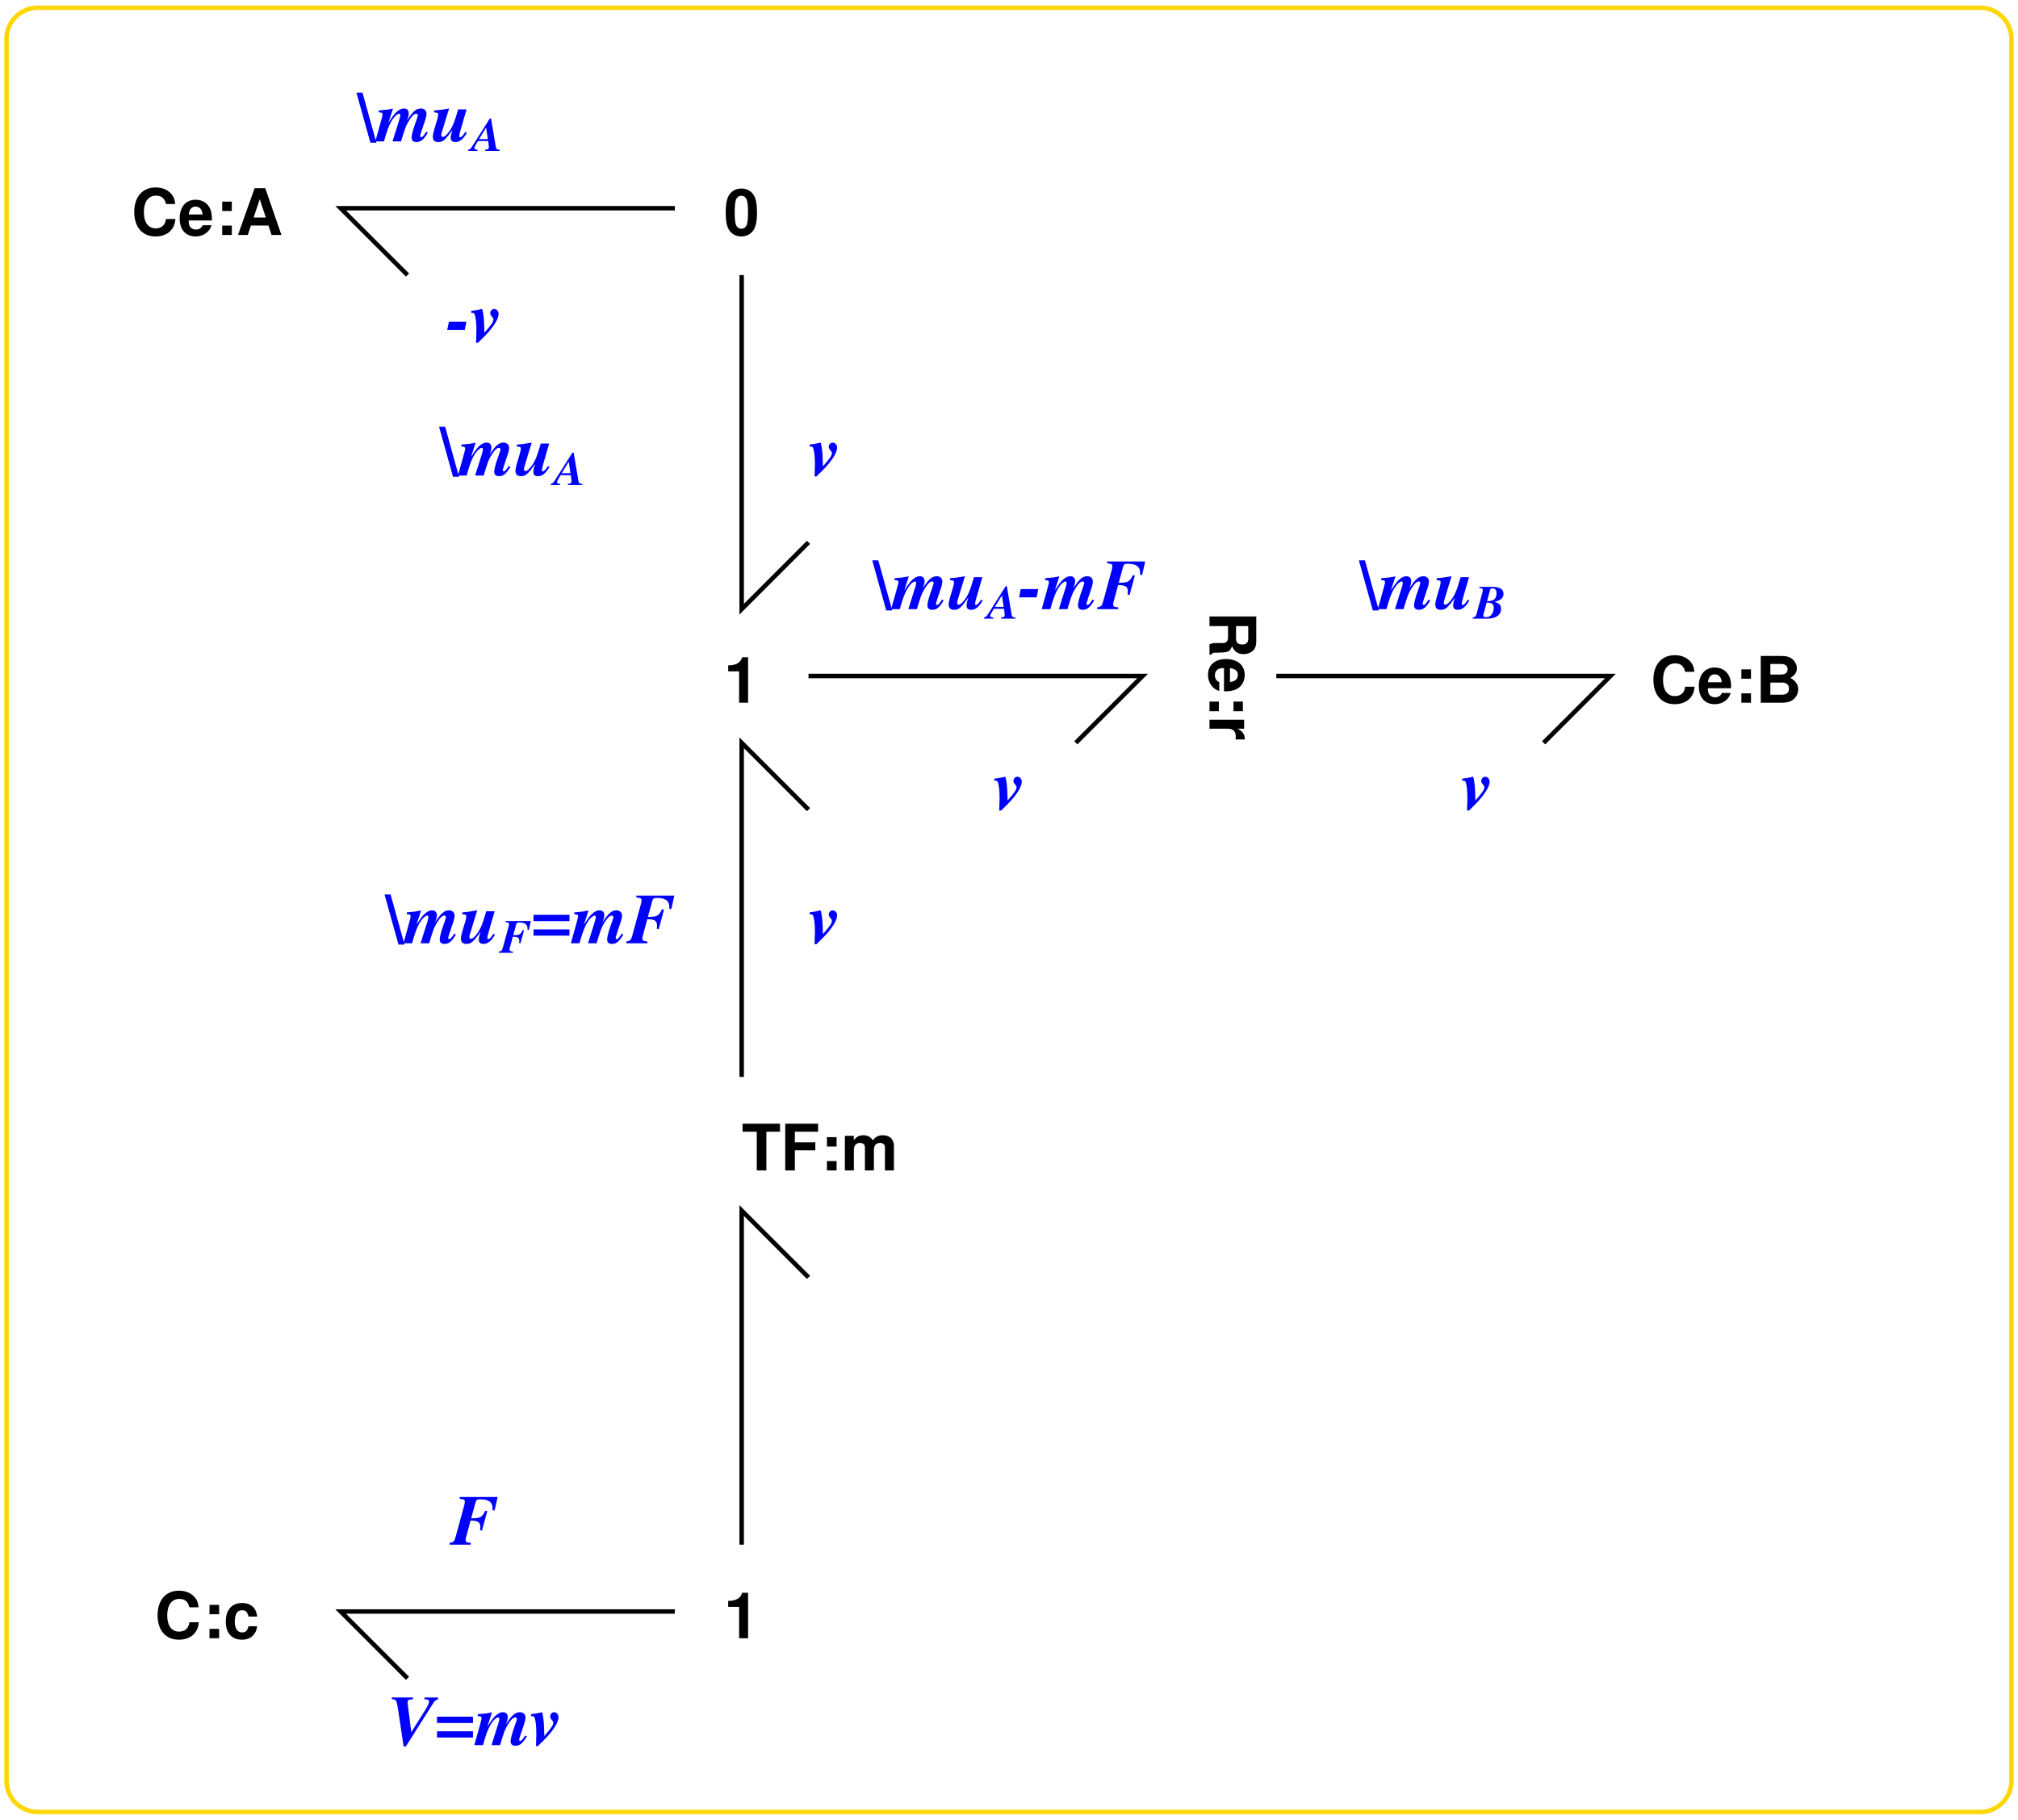
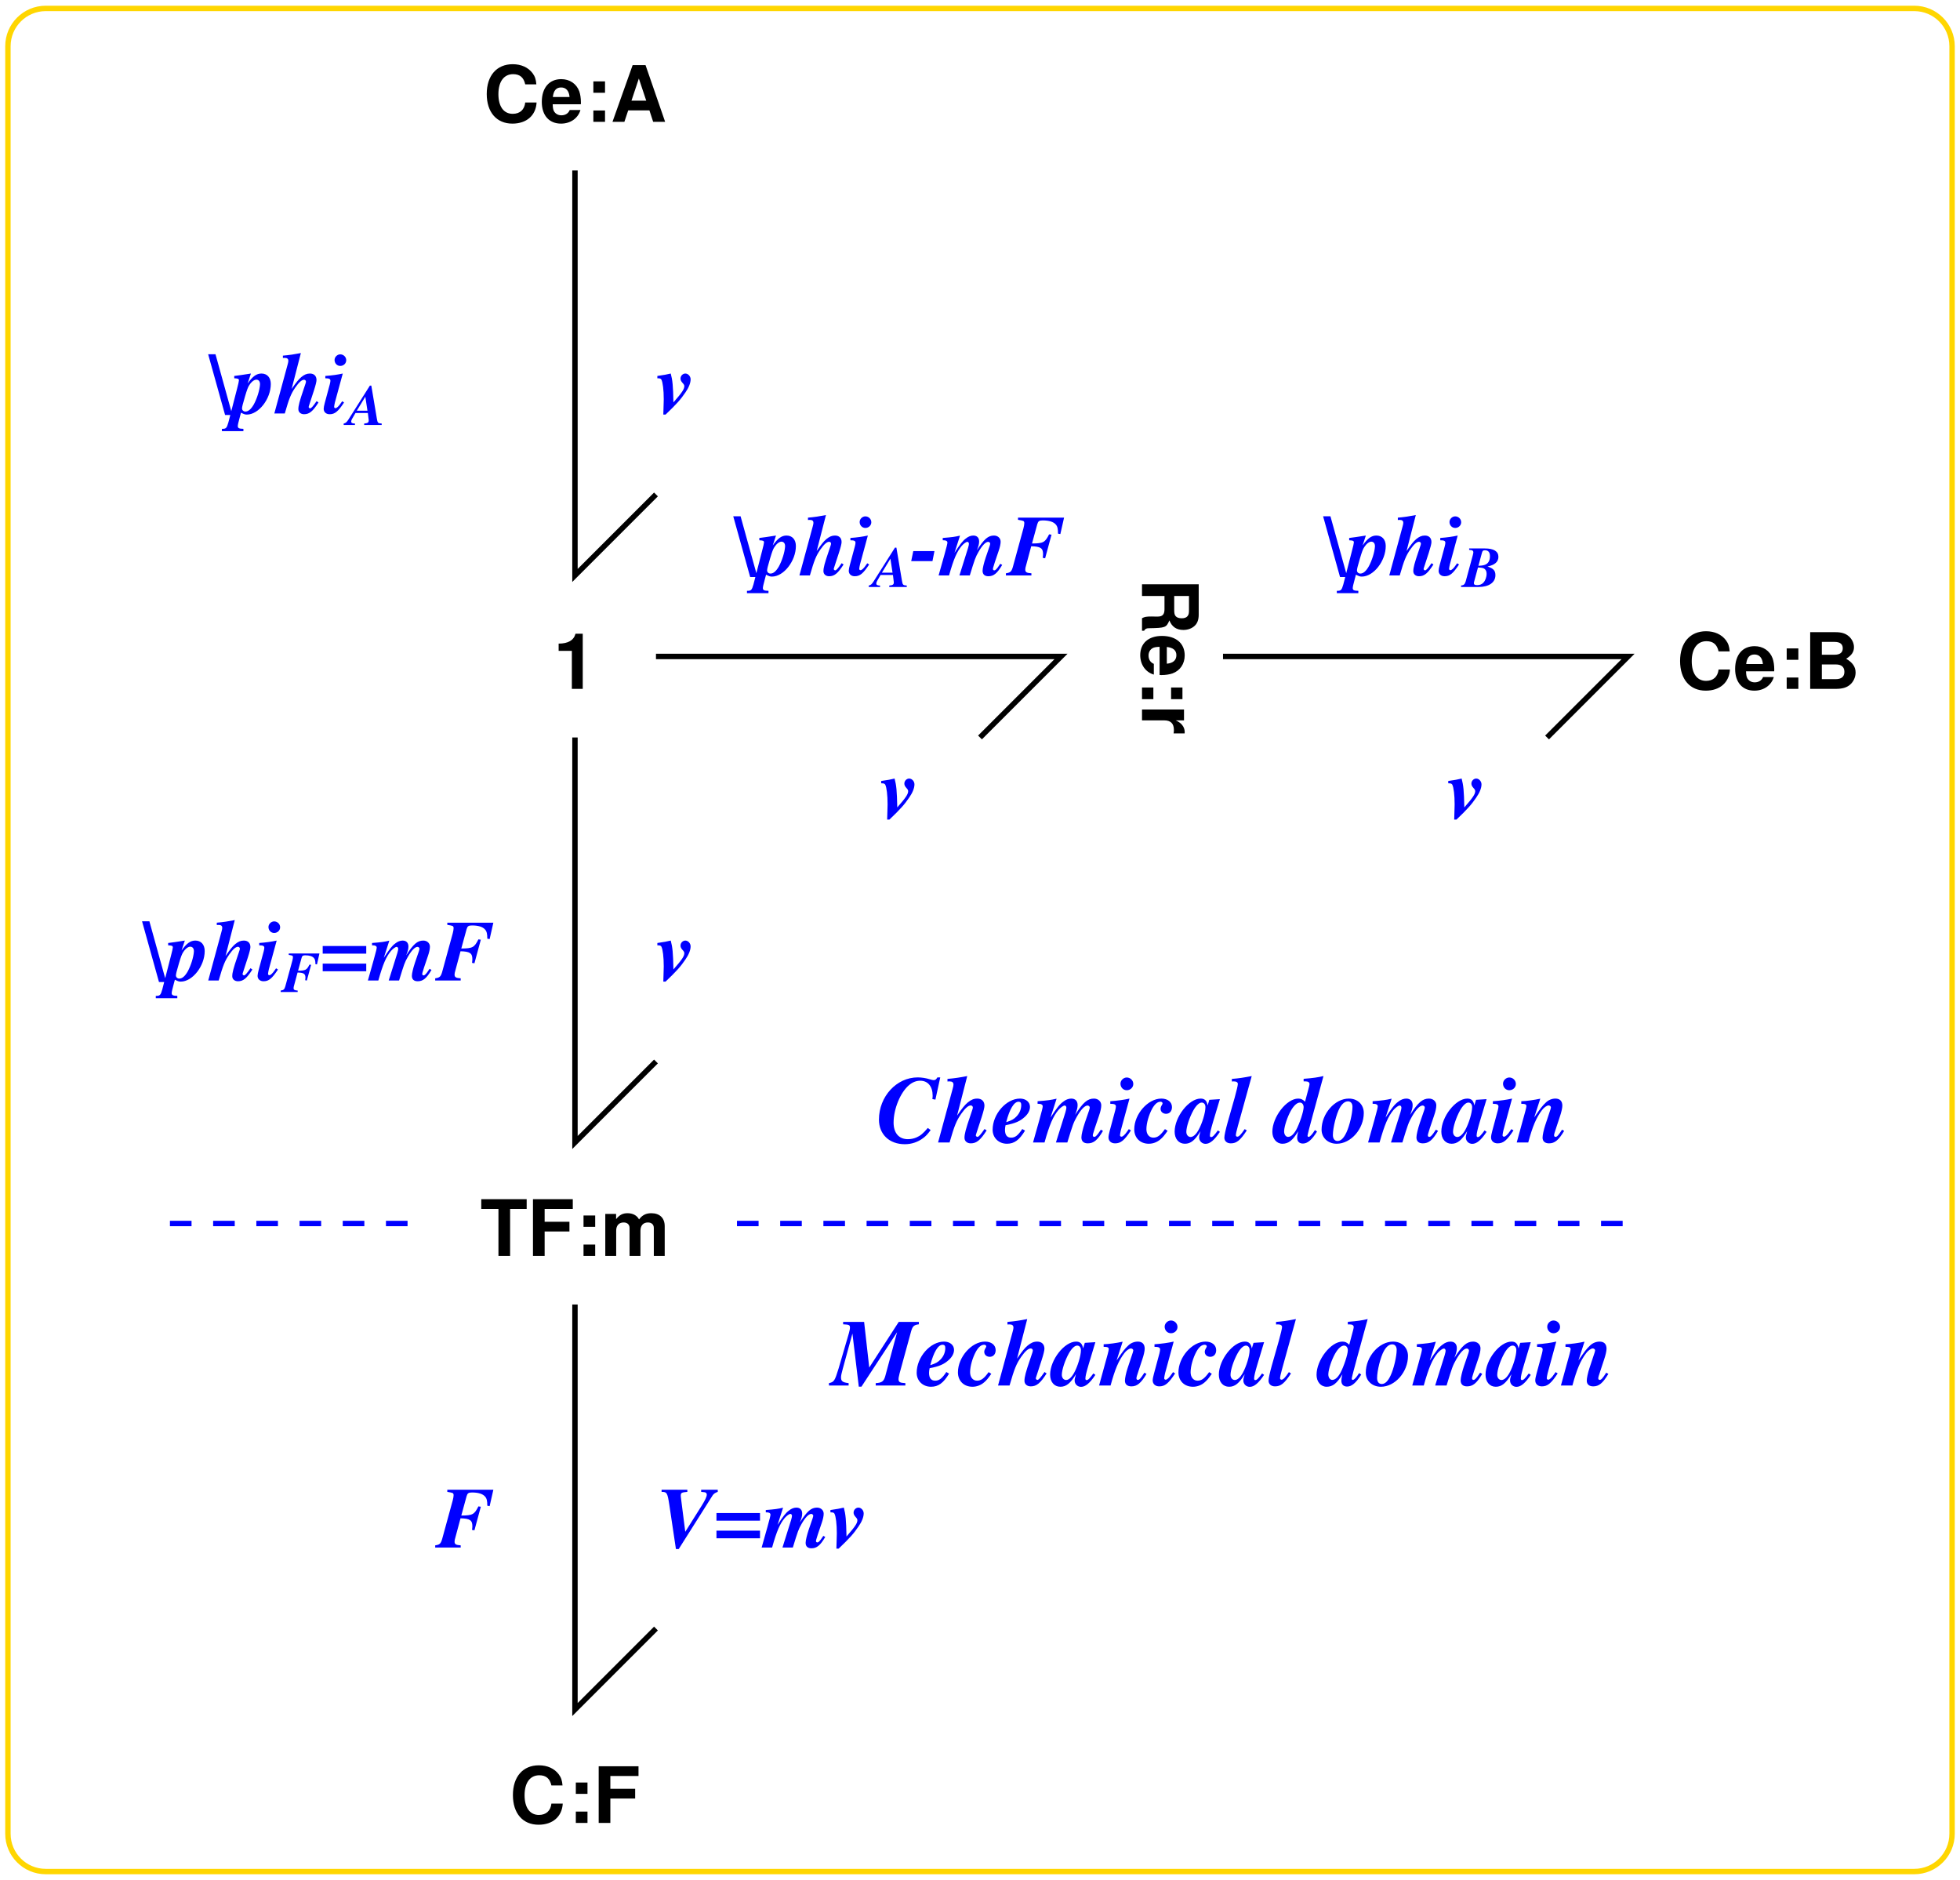
- <svg xmlns="http://www.w3.org/2000/svg" width="428pt" height="386pt" viewBox="-247 203 6794 6119">
+ <svg xmlns="http://www.w3.org/2000/svg" width="343pt" height="329pt" viewBox="653 653 5444 5219">
  <g fill="none">
-     <text xml:space="preserve" x="1350" y="675" fill="#0000ff" font-family="Times" font-style="italic" font-weight="bold" font-size="240" text-anchor="middle">\mu<tspan font-size="160" baseline-shift="sub">A</tspan>
-     </text>
-     <text xml:space="preserve" x="1350" y="1350" fill="#0000ff" font-family="Times" font-style="italic" font-weight="bold" font-size="240" text-anchor="middle">-v</text>
-     <text xml:space="preserve" x="4725" y="2250" fill="#0000ff" font-family="Times" font-style="italic" font-weight="bold" font-size="240" text-anchor="middle">\mu<tspan font-size="160" baseline-shift="sub">B</tspan>
+     <text xml:space="preserve" x="4725" y="2250" fill="#0000ff" font-family="Times" font-style="italic" font-weight="bold" font-size="240" text-anchor="middle">\phi<tspan font-size="160" baseline-shift="sub">B</tspan>
    </text>
    <text xml:space="preserve" x="4725" y="2925" fill="#0000ff" font-family="Times" font-style="italic" font-weight="bold" font-size="240" text-anchor="middle">v</text>
-     <text xml:space="preserve" x="3150" y="2250" fill="#0000ff" font-family="Times" font-style="italic" font-weight="bold" font-size="240" text-anchor="middle">\mu<tspan font-size="160" baseline-shift="sub">A</tspan>-mF</text>
+     <text xml:space="preserve" x="3150" y="2250" fill="#0000ff" font-family="Times" font-style="italic" font-weight="bold" font-size="240" text-anchor="middle">\phi<tspan font-size="160" baseline-shift="sub">A</tspan>-mF</text>
    <text xml:space="preserve" x="3150" y="2925" fill="#0000ff" font-family="Times" font-style="italic" font-weight="bold" font-size="240" text-anchor="middle">v</text>
-     <text xml:space="preserve" x="2025" y="3375" fill="#0000ff" font-family="Times" font-style="italic" font-weight="bold" font-size="240" text-anchor="end">\mu<tspan font-size="160" baseline-shift="sub">F</tspan>=mF</text>
+     <text xml:space="preserve" x="2025" y="3375" fill="#0000ff" font-family="Times" font-style="italic" font-weight="bold" font-size="240" text-anchor="end">\phi<tspan font-size="160" baseline-shift="sub">F</tspan>=mF</text>
    <text xml:space="preserve" x="2475" y="3375" fill="#0000ff" font-family="Times" font-style="italic" font-weight="bold" font-size="240" text-anchor="start">v</text>
-     <text xml:space="preserve" x="2025" y="1800" fill="#0000ff" font-family="Times" font-style="italic" font-weight="bold" font-size="240" text-anchor="end">\mu<tspan font-size="160" baseline-shift="sub">A</tspan>
+     <text xml:space="preserve" x="2025" y="1800" fill="#0000ff" font-family="Times" font-style="italic" font-weight="bold" font-size="240" text-anchor="end">\phi<tspan font-size="160" baseline-shift="sub">A</tspan>
    </text>
    <text xml:space="preserve" x="2475" y="1800" fill="#0000ff" font-family="Times" font-style="italic" font-weight="bold" font-size="240" text-anchor="start">v</text>
-     <rect x="-225" y="225" width="6750" height="6075" rx="105" stroke="#ffd600" stroke-width="15px" />
-     <text xml:space="preserve" x="1350" y="5400" fill="#0000ff" font-family="Times" font-style="italic" font-weight="bold" font-size="240" text-anchor="middle">F</text>
-     <text xml:space="preserve" x="1350" y="6075" fill="#0000ff" font-family="Times" font-style="italic" font-weight="bold" font-size="240" text-anchor="middle">V=mv</text>
+     <rect x="675" y="675" width="5400" height="5175" rx="105" stroke="#ffd600" stroke-width="15px" />
+     <text xml:space="preserve" x="4050" y="3825" fill="#0000ff" font-family="Times" font-style="italic" font-weight="bold" font-size="264" text-anchor="middle">Chemical domain</text>
+     <text xml:space="preserve" x="4050" y="4500" fill="#0000ff" font-family="Times" font-style="italic" font-weight="bold" font-size="264" text-anchor="middle">Mechanical domain</text>
+     <text xml:space="preserve" x="2025" y="4950" fill="#0000ff" font-family="Times" font-style="italic" font-weight="bold" font-size="240" text-anchor="end">F</text>
+     <text xml:space="preserve" x="2475" y="4950" fill="#0000ff" font-family="Times" font-style="italic" font-weight="bold" font-size="240" text-anchor="start">V=mv</text>
    <text xml:space="preserve" x="2250" y="2565" fill="#000000" font-family="Helvetica" font-style="normal" font-weight="bold" font-size="216" text-anchor="middle">1</text>
-     <text xml:space="preserve" x="2250" y="990" fill="#000000" font-family="Helvetica" font-style="normal" font-weight="bold" font-size="216" text-anchor="middle">0</text>
-     <text xml:space="preserve" x="450" y="990" fill="#000000" font-family="Helvetica" font-style="normal" font-weight="bold" font-size="216" text-anchor="middle">Ce:A</text>
-     <text xml:space="preserve" x="450" y="5715" fill="#000000" font-family="Helvetica" font-style="normal" font-weight="bold" font-size="216" text-anchor="middle">C:c</text>
-     <text xml:space="preserve" x="2250" y="5715" fill="#000000" font-family="Helvetica" font-style="normal" font-weight="bold" font-size="216" text-anchor="middle">1</text>
+     <text xml:space="preserve" x="2250" y="990" fill="#000000" font-family="Helvetica" font-style="normal" font-weight="bold" font-size="216" text-anchor="middle">Ce:A</text>
+     <text xml:space="preserve" x="2250" y="5715" fill="#000000" font-family="Helvetica" font-style="normal" font-weight="bold" font-size="216" text-anchor="middle">C:F</text>
    <g transform="translate(3825,2475) rotate(-270)">
      <text xml:space="preserve" x="0" y="0" fill="#000000" font-family="Helvetica" font-style="normal" font-weight="bold" font-size="216" text-anchor="middle">Re:r</text>
    </g>
    <text xml:space="preserve" x="5310" y="2565" fill="#000000" font-family="Helvetica" font-style="normal" font-weight="bold" font-size="216" text-anchor="start">Ce:B</text>
-     <text xml:space="preserve" x="2250" y="4140" fill="#000000" font-family="Helvetica" font-style="normal" font-weight="bold" font-size="216" text-anchor="start">TF:m</text>
+     <text xml:space="preserve" x="2250" y="4140" fill="#000000" font-family="Helvetica" font-style="normal" font-weight="bold" font-size="216" text-anchor="middle">TF:m</text>
+     <polyline points=" 1125,4050 1800,4050" stroke="#0000ff" stroke-width="15px" stroke-dasharray="60 60" />
+     <polyline points=" 2700,4050 5175,4050" stroke="#0000ff" stroke-width="15px" stroke-dasharray="60 60" />
    <polyline points=" 2475,2475 3600,2475 3375,2700" stroke="#000000" stroke-width="15px" />
    <polyline points=" 4050,2475 5175,2475 4950,2700" stroke="#000000" stroke-width="15px" />
    <polyline points=" 2250,1125 2250,2250 2475,2025" stroke="#000000" stroke-width="15px" />
-     <polyline points=" 2025,900 900,900 1125,1125" stroke="#000000" stroke-width="15px" />
-     <polyline points=" 2250,3825 2250,2700 2475,2925" stroke="#000000" stroke-width="15px" />
-     <polyline points=" 2250,5400 2250,4275 2475,4500" stroke="#000000" stroke-width="15px" />
-     <polyline points=" 2025,5625 900,5625 1125,5850" stroke="#000000" stroke-width="15px" />
+     <polyline points=" 2250,2700 2250,3825 2475,3600" stroke="#000000" stroke-width="15px" />
+     <polyline points=" 2250,4275 2250,5400 2475,5175" stroke="#000000" stroke-width="15px" />
  </g>
</svg>
